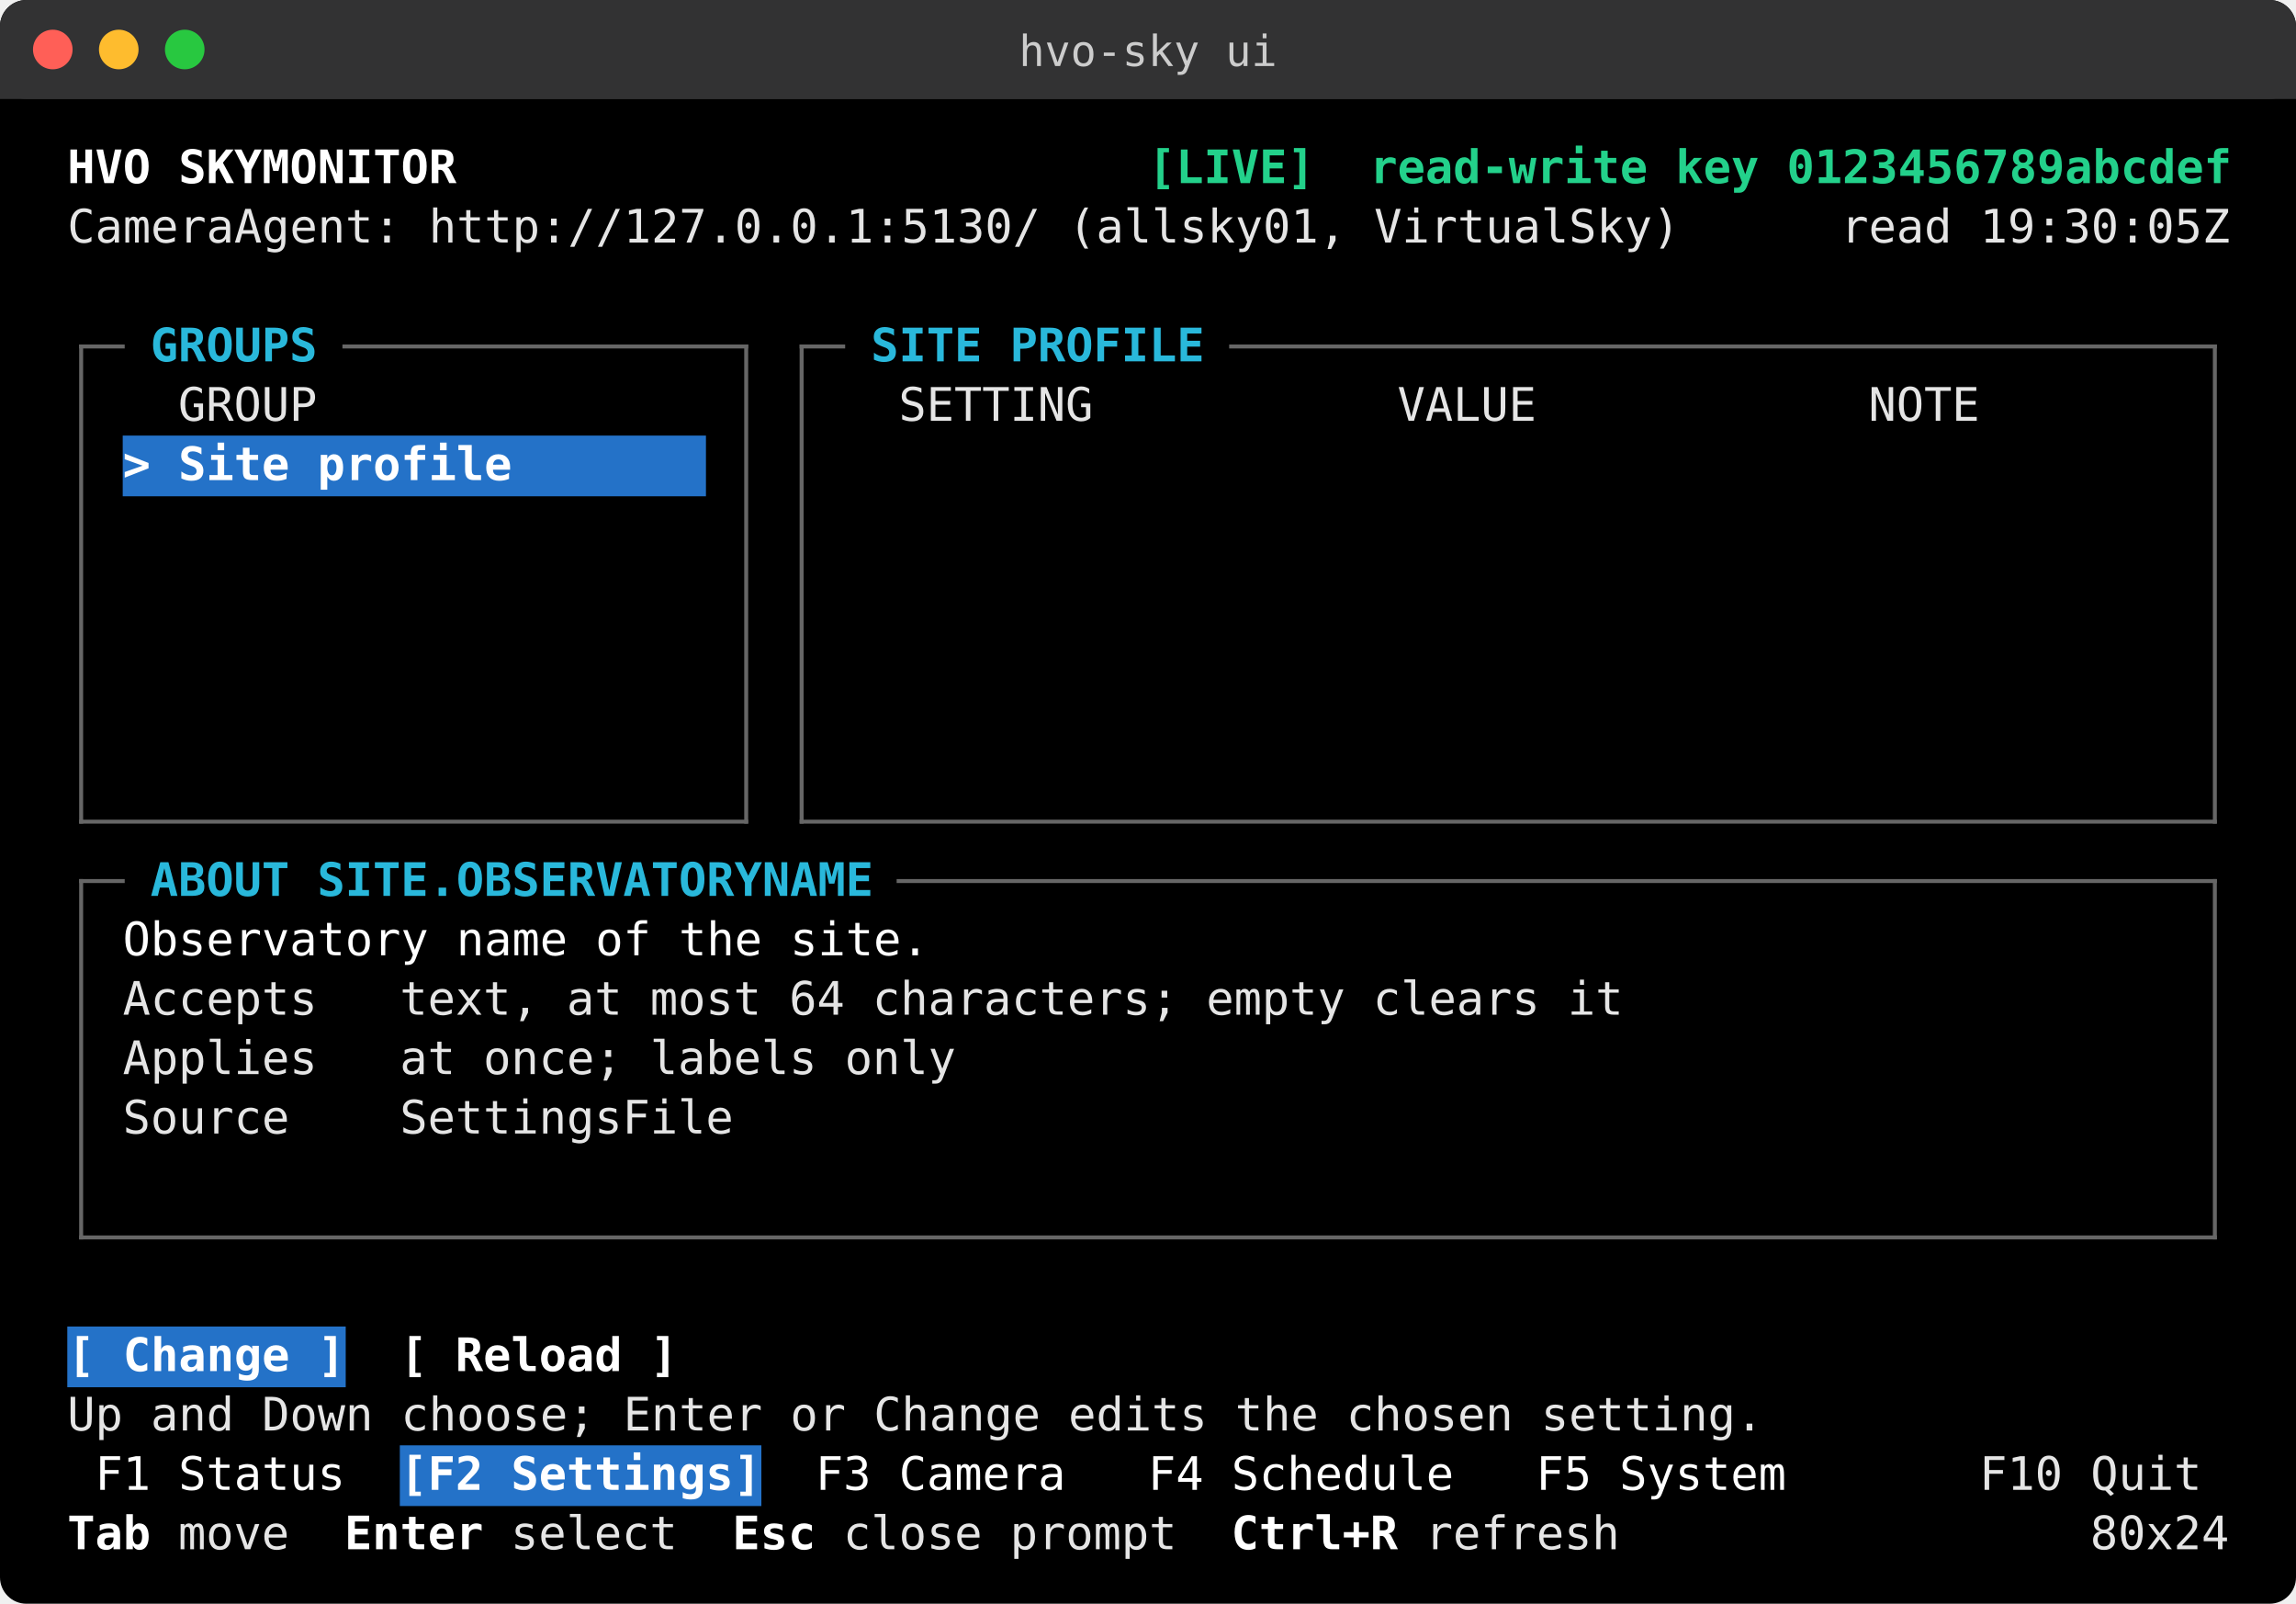
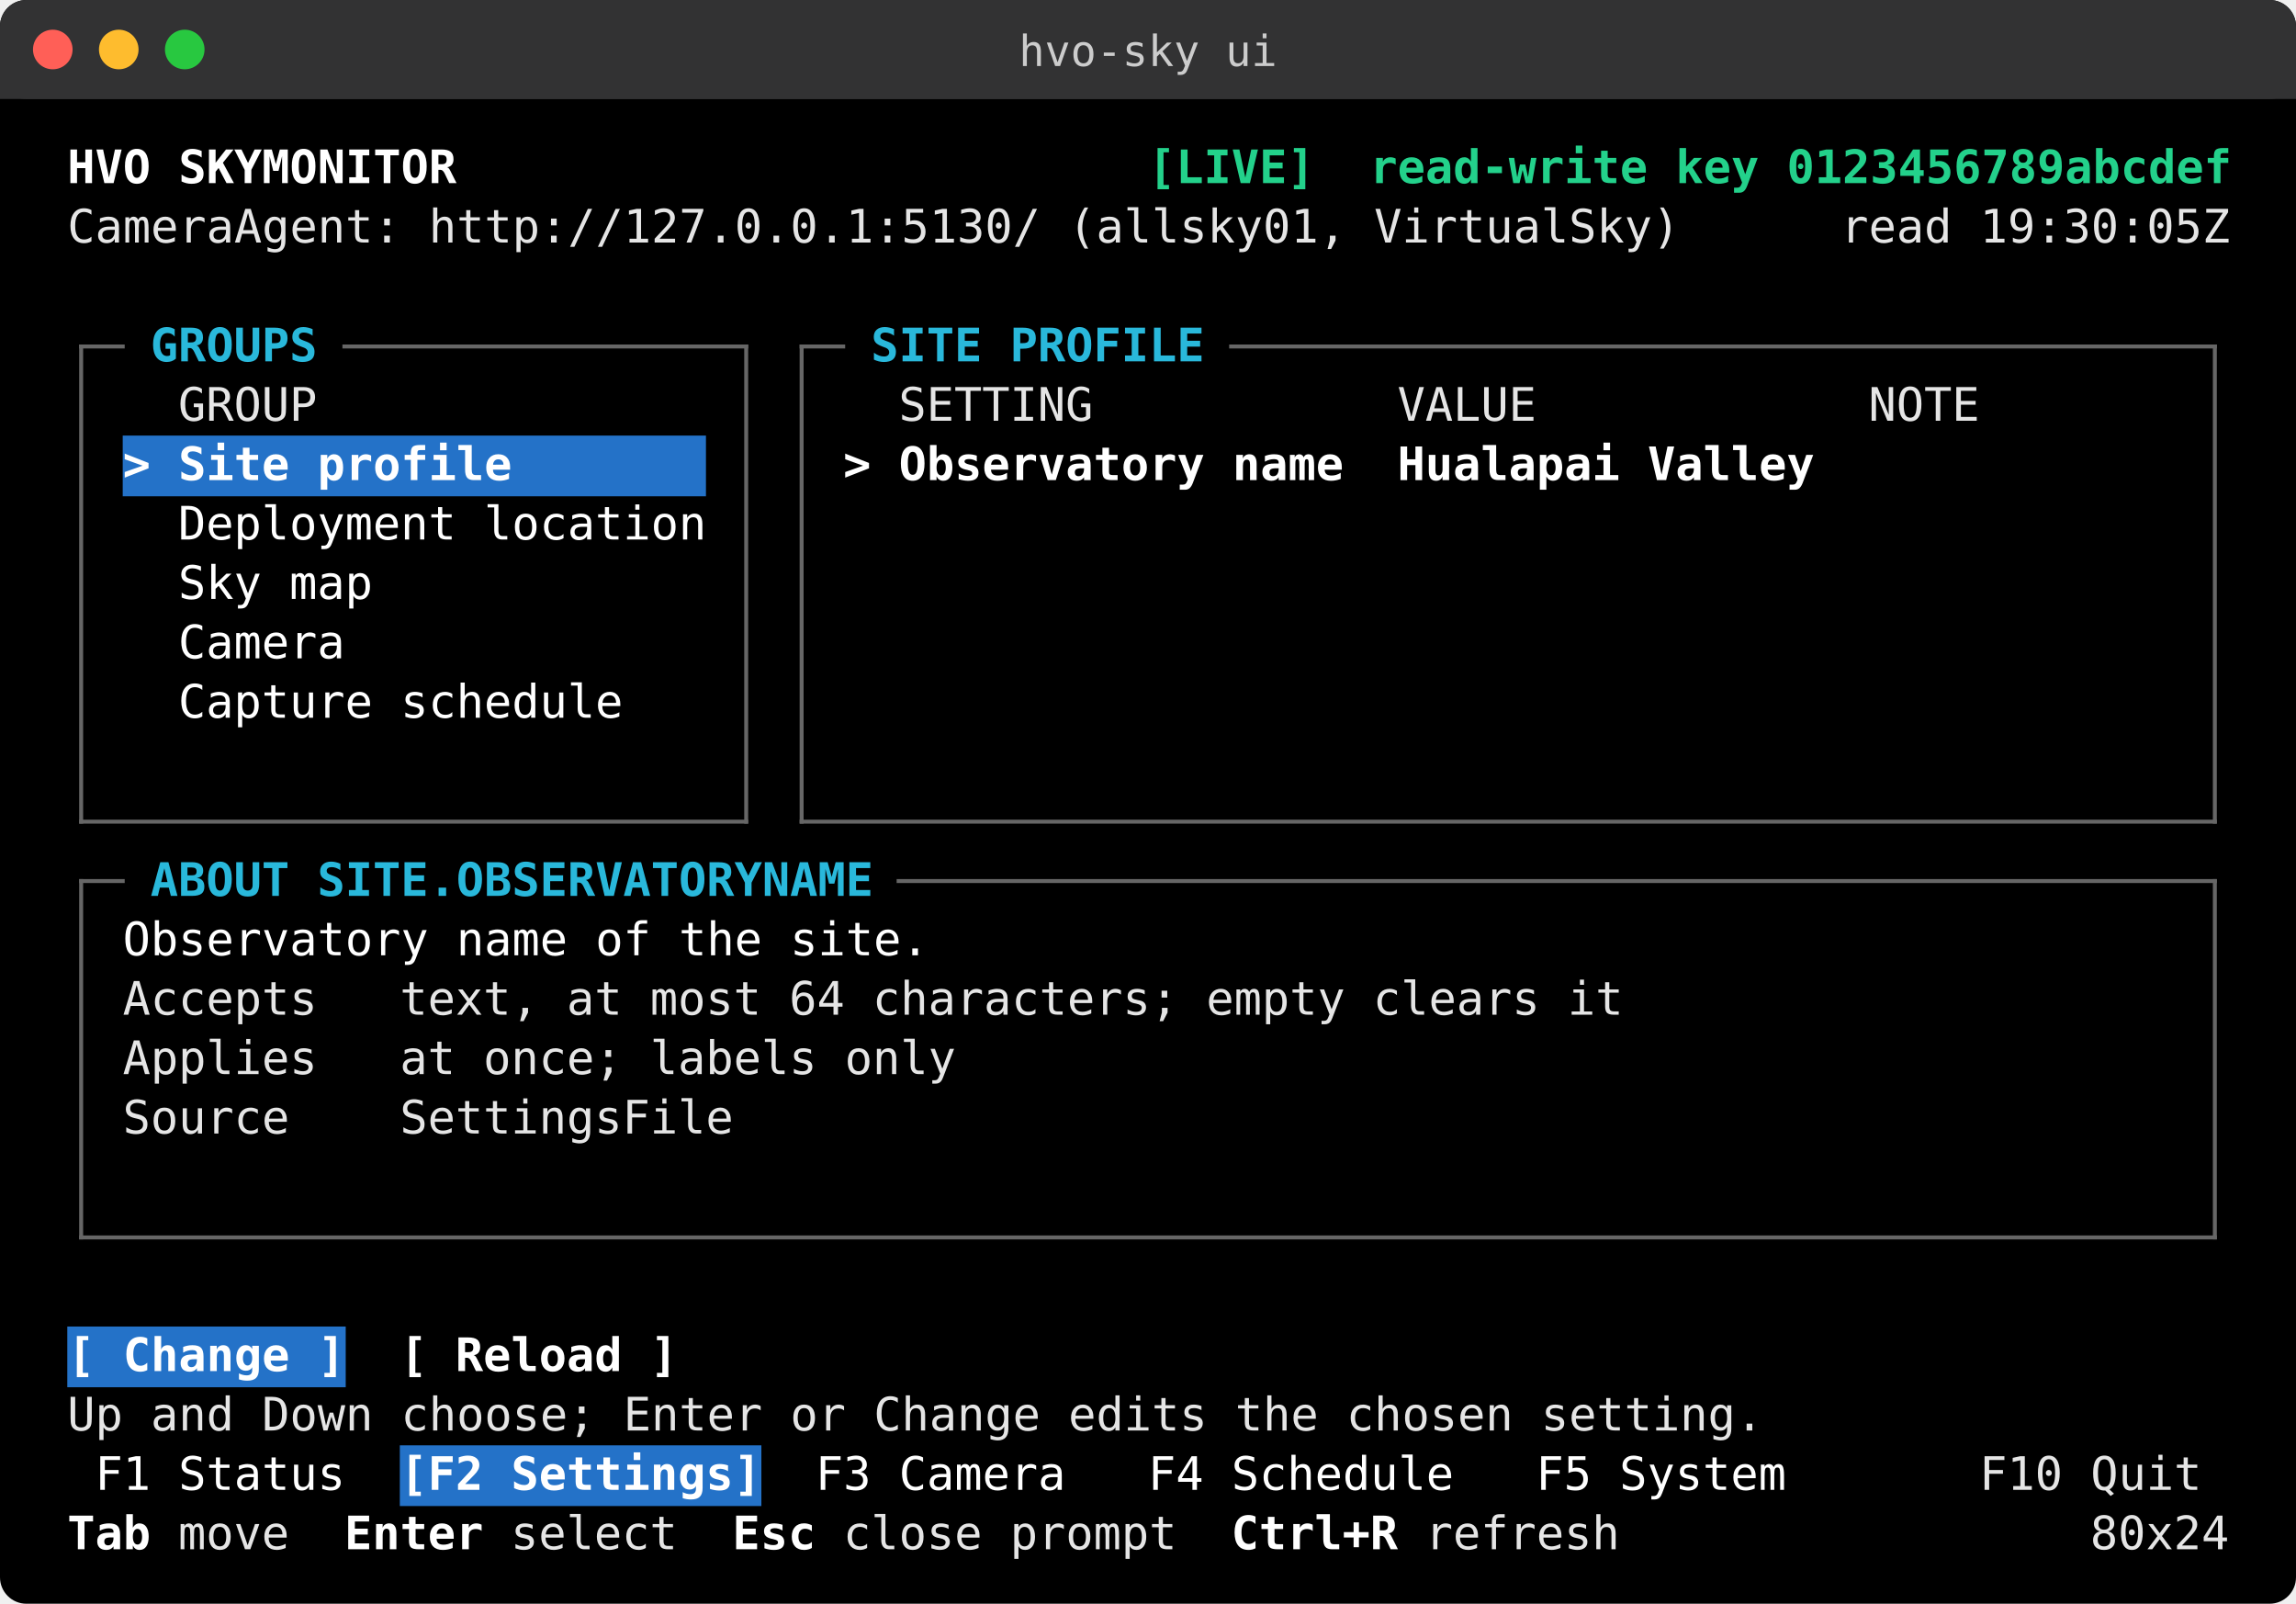
<svg xmlns="http://www.w3.org/2000/svg" width="696" height="486" viewBox="0 0 696.00 486.00" role="img" aria-label="hvo-sky ui">
  <g font-family="ui-monospace, SFMono-Regular, 'Cascadia Mono', 'DejaVu Sans Mono', Menlo, Consolas, 'Liberation Mono', monospace" font-size="14" xml:space="preserve" style="white-space: pre">
    <rect x="0" y="0" width="696.00" height="486.00" rx="8" fill="#000000" />
    <rect x="0" y="0" width="696.00" height="30" rx="8" fill="#323233" />
    <rect x="0" y="22" width="696.00" height="8" fill="#323233" />
    <circle cx="16" cy="15.0" r="6" fill="#ff5f57" />
    <circle cx="36" cy="15.0" r="6" fill="#febc2e" />
    <circle cx="56" cy="15.0" r="6" fill="#28c840" />
    <text x="348.00" y="20.0" fill="#cccccc" text-anchor="middle" font-size="13">hvo-sky ui</text>
    <rect x="37.20" y="132" width="176.80" height="18.4" fill="#2472c8" />
    <rect x="20.40" y="402" width="84.40" height="18.4" fill="#2472c8" />
    <rect x="121.20" y="438" width="109.60" height="18.4" fill="#2472c8" />
    <line x1="24.60" y1="104.40" x2="24.60" y2="249.60" stroke="#666666" stroke-width="1.2" />
    <line x1="24.60" y1="266.40" x2="24.60" y2="375.60" stroke="#666666" stroke-width="1.2" />
    <line x1="24.00" y1="105.00" x2="37.80" y2="105.00" stroke="#666666" stroke-width="1.2" />
    <line x1="103.80" y1="105.00" x2="226.80" y2="105.00" stroke="#666666" stroke-width="1.2" />
    <line x1="242.40" y1="105.00" x2="256.20" y2="105.00" stroke="#666666" stroke-width="1.2" />
    <line x1="372.60" y1="105.00" x2="672.00" y2="105.00" stroke="#666666" stroke-width="1.2" />
    <line x1="226.20" y1="104.40" x2="226.20" y2="249.60" stroke="#666666" stroke-width="1.2" />
    <line x1="243.00" y1="104.40" x2="243.00" y2="249.60" stroke="#666666" stroke-width="1.2" />
    <line x1="671.40" y1="104.40" x2="671.40" y2="249.60" stroke="#666666" stroke-width="1.2" />
    <line x1="671.40" y1="266.40" x2="671.40" y2="375.60" stroke="#666666" stroke-width="1.2" />
    <line x1="24.00" y1="249.00" x2="226.80" y2="249.00" stroke="#666666" stroke-width="1.2" />
    <line x1="242.40" y1="249.00" x2="672.00" y2="249.00" stroke="#666666" stroke-width="1.2" />
    <line x1="24.00" y1="267.00" x2="37.80" y2="267.00" stroke="#666666" stroke-width="1.2" />
    <line x1="271.80" y1="267.00" x2="672.00" y2="267.00" stroke="#666666" stroke-width="1.2" />
    <line x1="24.00" y1="375.00" x2="672.00" y2="375.00" stroke="#666666" stroke-width="1.2" />
    <text x="20.40" y="55.50" fill="#ffffff" textLength="117.60" lengthAdjust="spacingAndGlyphs" font-weight="bold">HVO SKYMONITOR</text>
    <text x="348.00" y="55.50" fill="#23d18b" textLength="50.40" lengthAdjust="spacingAndGlyphs" font-weight="bold">[LIVE]</text>
    <text x="415.20" y="55.50" fill="#23d18b" textLength="260.40" lengthAdjust="spacingAndGlyphs" font-weight="bold">read-write key 0123456789abcdef</text>
    <text x="20.40" y="73.50" fill="#e5e5e5" textLength="487.20" lengthAdjust="spacingAndGlyphs">CameraAgent: http://127.0.0.1:5130/ (allsky01, VirtualSky)</text>
    <text x="558.00" y="73.50" fill="#e5e5e5" textLength="117.60" lengthAdjust="spacingAndGlyphs">read 19:30:05Z</text>
    <text x="45.60" y="109.50" fill="#29b8db" textLength="50.40" lengthAdjust="spacingAndGlyphs" font-weight="bold">GROUPS</text>
    <text x="264.00" y="109.50" fill="#29b8db" textLength="100.80" lengthAdjust="spacingAndGlyphs" font-weight="bold">SITE PROFILE</text>
    <text x="54.00" y="127.50" fill="#e5e5e5" textLength="42.00" lengthAdjust="spacingAndGlyphs">GROUP</text>
    <text x="272.40" y="127.50" fill="#e5e5e5" textLength="58.80" lengthAdjust="spacingAndGlyphs">SETTING</text>
    <text x="423.60" y="127.50" fill="#e5e5e5" textLength="42.00" lengthAdjust="spacingAndGlyphs">VALUE</text>
    <text x="566.40" y="127.50" fill="#e5e5e5" textLength="33.60" lengthAdjust="spacingAndGlyphs">NOTE</text>
    <text x="37.20" y="145.50" fill="#ffffff" textLength="117.60" lengthAdjust="spacingAndGlyphs" font-weight="bold">&gt; Site profile</text>
+     <text x="255.60" y="145.50" fill="#ffffff" textLength="151.20" lengthAdjust="spacingAndGlyphs" font-weight="bold">&gt; Observatory name</text>
+     <text x="423.60" y="145.50" fill="#ffffff" textLength="126.00" lengthAdjust="spacingAndGlyphs" font-weight="bold">Hualapai Valley</text>
+     <text x="54.00" y="163.50" fill="#ffffff" textLength="159.60" lengthAdjust="spacingAndGlyphs">Deployment location</text>
+     <text x="54.00" y="181.50" fill="#ffffff" textLength="58.80" lengthAdjust="spacingAndGlyphs">Sky map</text>
+     <text x="54.00" y="199.50" fill="#ffffff" textLength="50.40" lengthAdjust="spacingAndGlyphs">Camera</text>
+     <text x="54.00" y="217.50" fill="#ffffff" textLength="134.40" lengthAdjust="spacingAndGlyphs">Capture schedule</text>
    <text x="45.60" y="271.50" fill="#29b8db" textLength="218.40" lengthAdjust="spacingAndGlyphs" font-weight="bold">ABOUT SITE.OBSERVATORYNAME</text>
    <text x="37.20" y="289.50" fill="#ffffff" textLength="243.60" lengthAdjust="spacingAndGlyphs">Observatory name of the site.</text>
    <text x="37.20" y="307.50" fill="#e5e5e5" textLength="58.80" lengthAdjust="spacingAndGlyphs">Accepts</text>
    <text x="121.20" y="307.50" fill="#e5e5e5" textLength="369.60" lengthAdjust="spacingAndGlyphs">text, at most 64 characters; empty clears it</text>
    <text x="37.20" y="325.50" fill="#e5e5e5" textLength="58.80" lengthAdjust="spacingAndGlyphs">Applies</text>
    <text x="121.20" y="325.50" fill="#e5e5e5" textLength="168.00" lengthAdjust="spacingAndGlyphs">at once; labels only</text>
    <text x="37.20" y="343.50" fill="#e5e5e5" textLength="50.40" lengthAdjust="spacingAndGlyphs">Source</text>
    <text x="121.20" y="343.50" fill="#e5e5e5" textLength="100.80" lengthAdjust="spacingAndGlyphs">SettingsFile</text>
    <text x="20.40" y="415.50" fill="#ffffff" textLength="84.00" lengthAdjust="spacingAndGlyphs" font-weight="bold">[ Change ]</text>
    <text x="121.20" y="415.50" fill="#ffffff" textLength="84.00" lengthAdjust="spacingAndGlyphs" font-weight="bold">[ Reload ]</text>
    <text x="20.40" y="433.50" fill="#e5e5e5" textLength="512.40" lengthAdjust="spacingAndGlyphs">Up and Down choose; Enter or Change edits the chosen setting.</text>
    <text x="28.80" y="451.50" fill="#ffffff" textLength="75.60" lengthAdjust="spacingAndGlyphs">F1 Status</text>
    <text x="121.20" y="451.50" fill="#ffffff" textLength="109.20" lengthAdjust="spacingAndGlyphs" font-weight="bold">[F2 Settings]</text>
    <text x="247.20" y="451.50" fill="#ffffff" textLength="75.60" lengthAdjust="spacingAndGlyphs">F3 Camera</text>
    <text x="348.00" y="451.50" fill="#ffffff" textLength="92.40" lengthAdjust="spacingAndGlyphs">F4 Schedule</text>
    <text x="465.60" y="451.50" fill="#ffffff" textLength="75.60" lengthAdjust="spacingAndGlyphs">F5 System</text>
    <text x="600.00" y="451.50" fill="#e5e5e5" textLength="67.20" lengthAdjust="spacingAndGlyphs">F10 Quit</text>
    <text x="20.40" y="469.50" fill="#ffffff" textLength="25.20" lengthAdjust="spacingAndGlyphs" font-weight="bold">Tab</text>
    <text x="54.00" y="469.50" fill="#e5e5e5" textLength="33.60" lengthAdjust="spacingAndGlyphs">move</text>
    <text x="104.40" y="469.50" fill="#ffffff" textLength="42.00" lengthAdjust="spacingAndGlyphs" font-weight="bold">Enter</text>
    <text x="154.80" y="469.50" fill="#e5e5e5" textLength="50.40" lengthAdjust="spacingAndGlyphs">select</text>
    <text x="222.00" y="469.50" fill="#ffffff" textLength="25.20" lengthAdjust="spacingAndGlyphs" font-weight="bold">Esc</text>
    <text x="255.60" y="469.50" fill="#e5e5e5" textLength="100.80" lengthAdjust="spacingAndGlyphs">close prompt</text>
    <text x="373.20" y="469.50" fill="#ffffff" textLength="50.40" lengthAdjust="spacingAndGlyphs" font-weight="bold">Ctrl+R</text>
    <text x="432.00" y="469.50" fill="#e5e5e5" textLength="58.80" lengthAdjust="spacingAndGlyphs">refresh</text>
    <text x="633.60" y="469.50" fill="#e5e5e5" textLength="42.00" lengthAdjust="spacingAndGlyphs">80x24</text>
  </g>
</svg>
